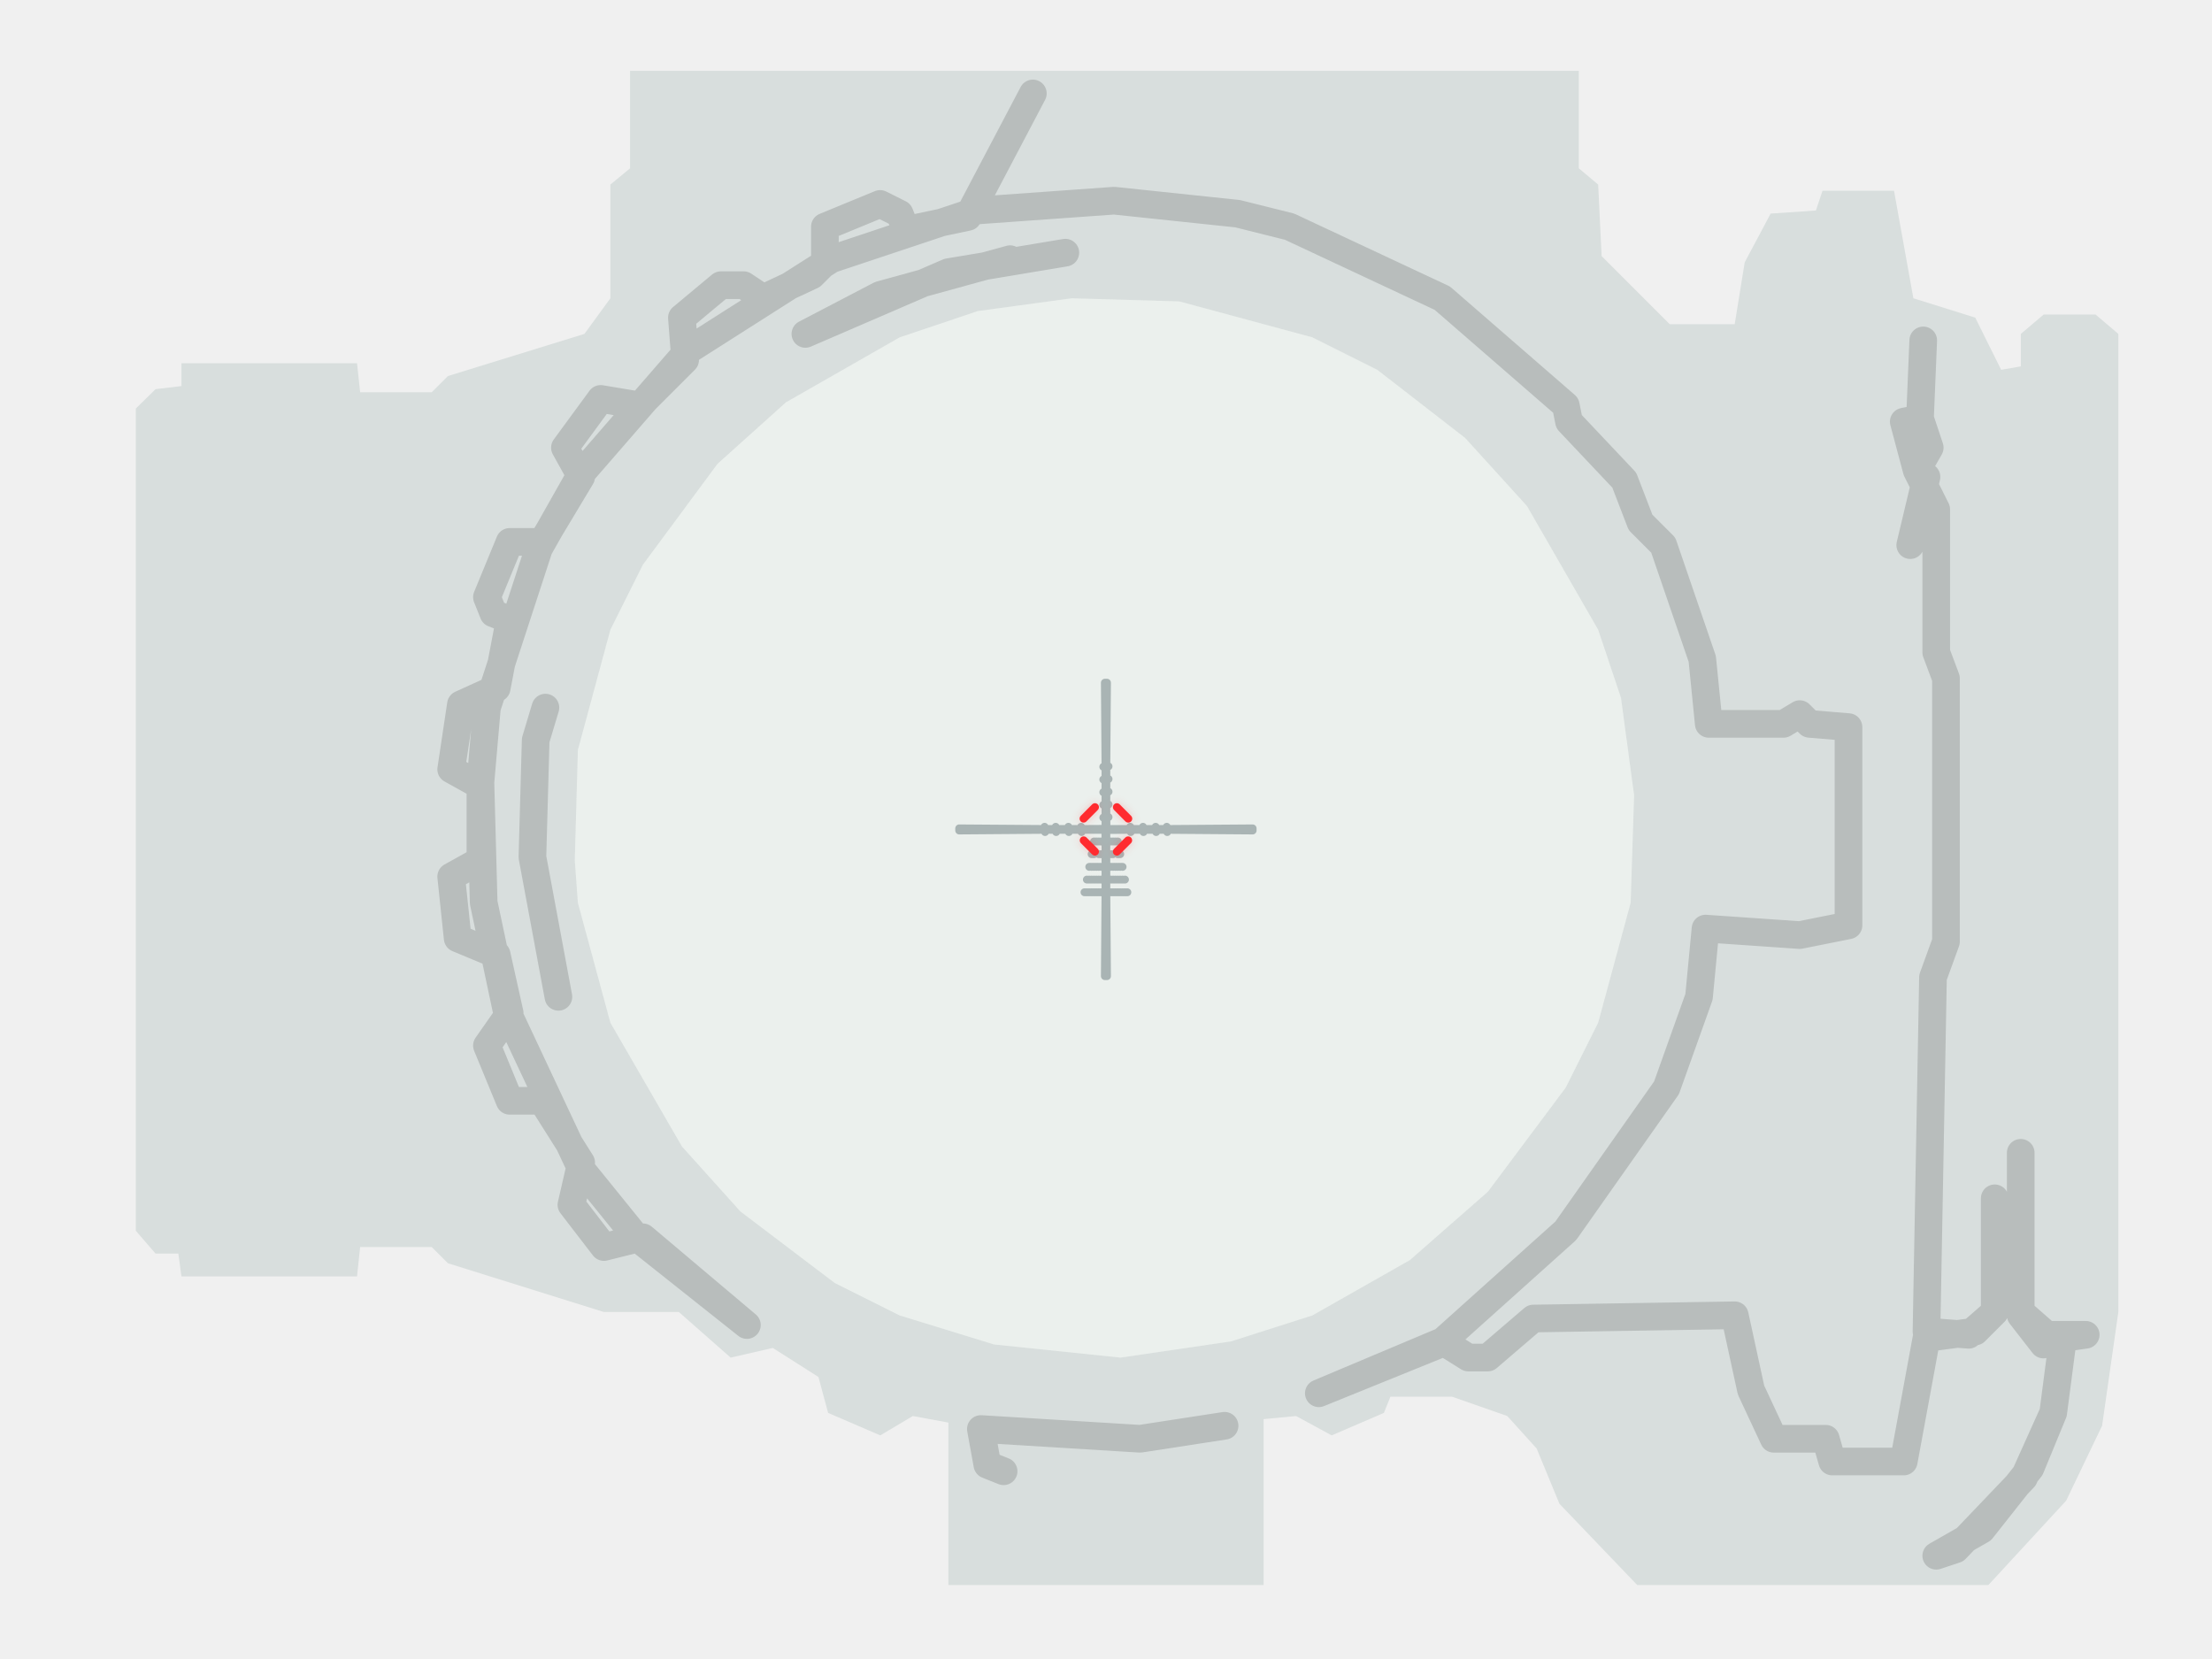
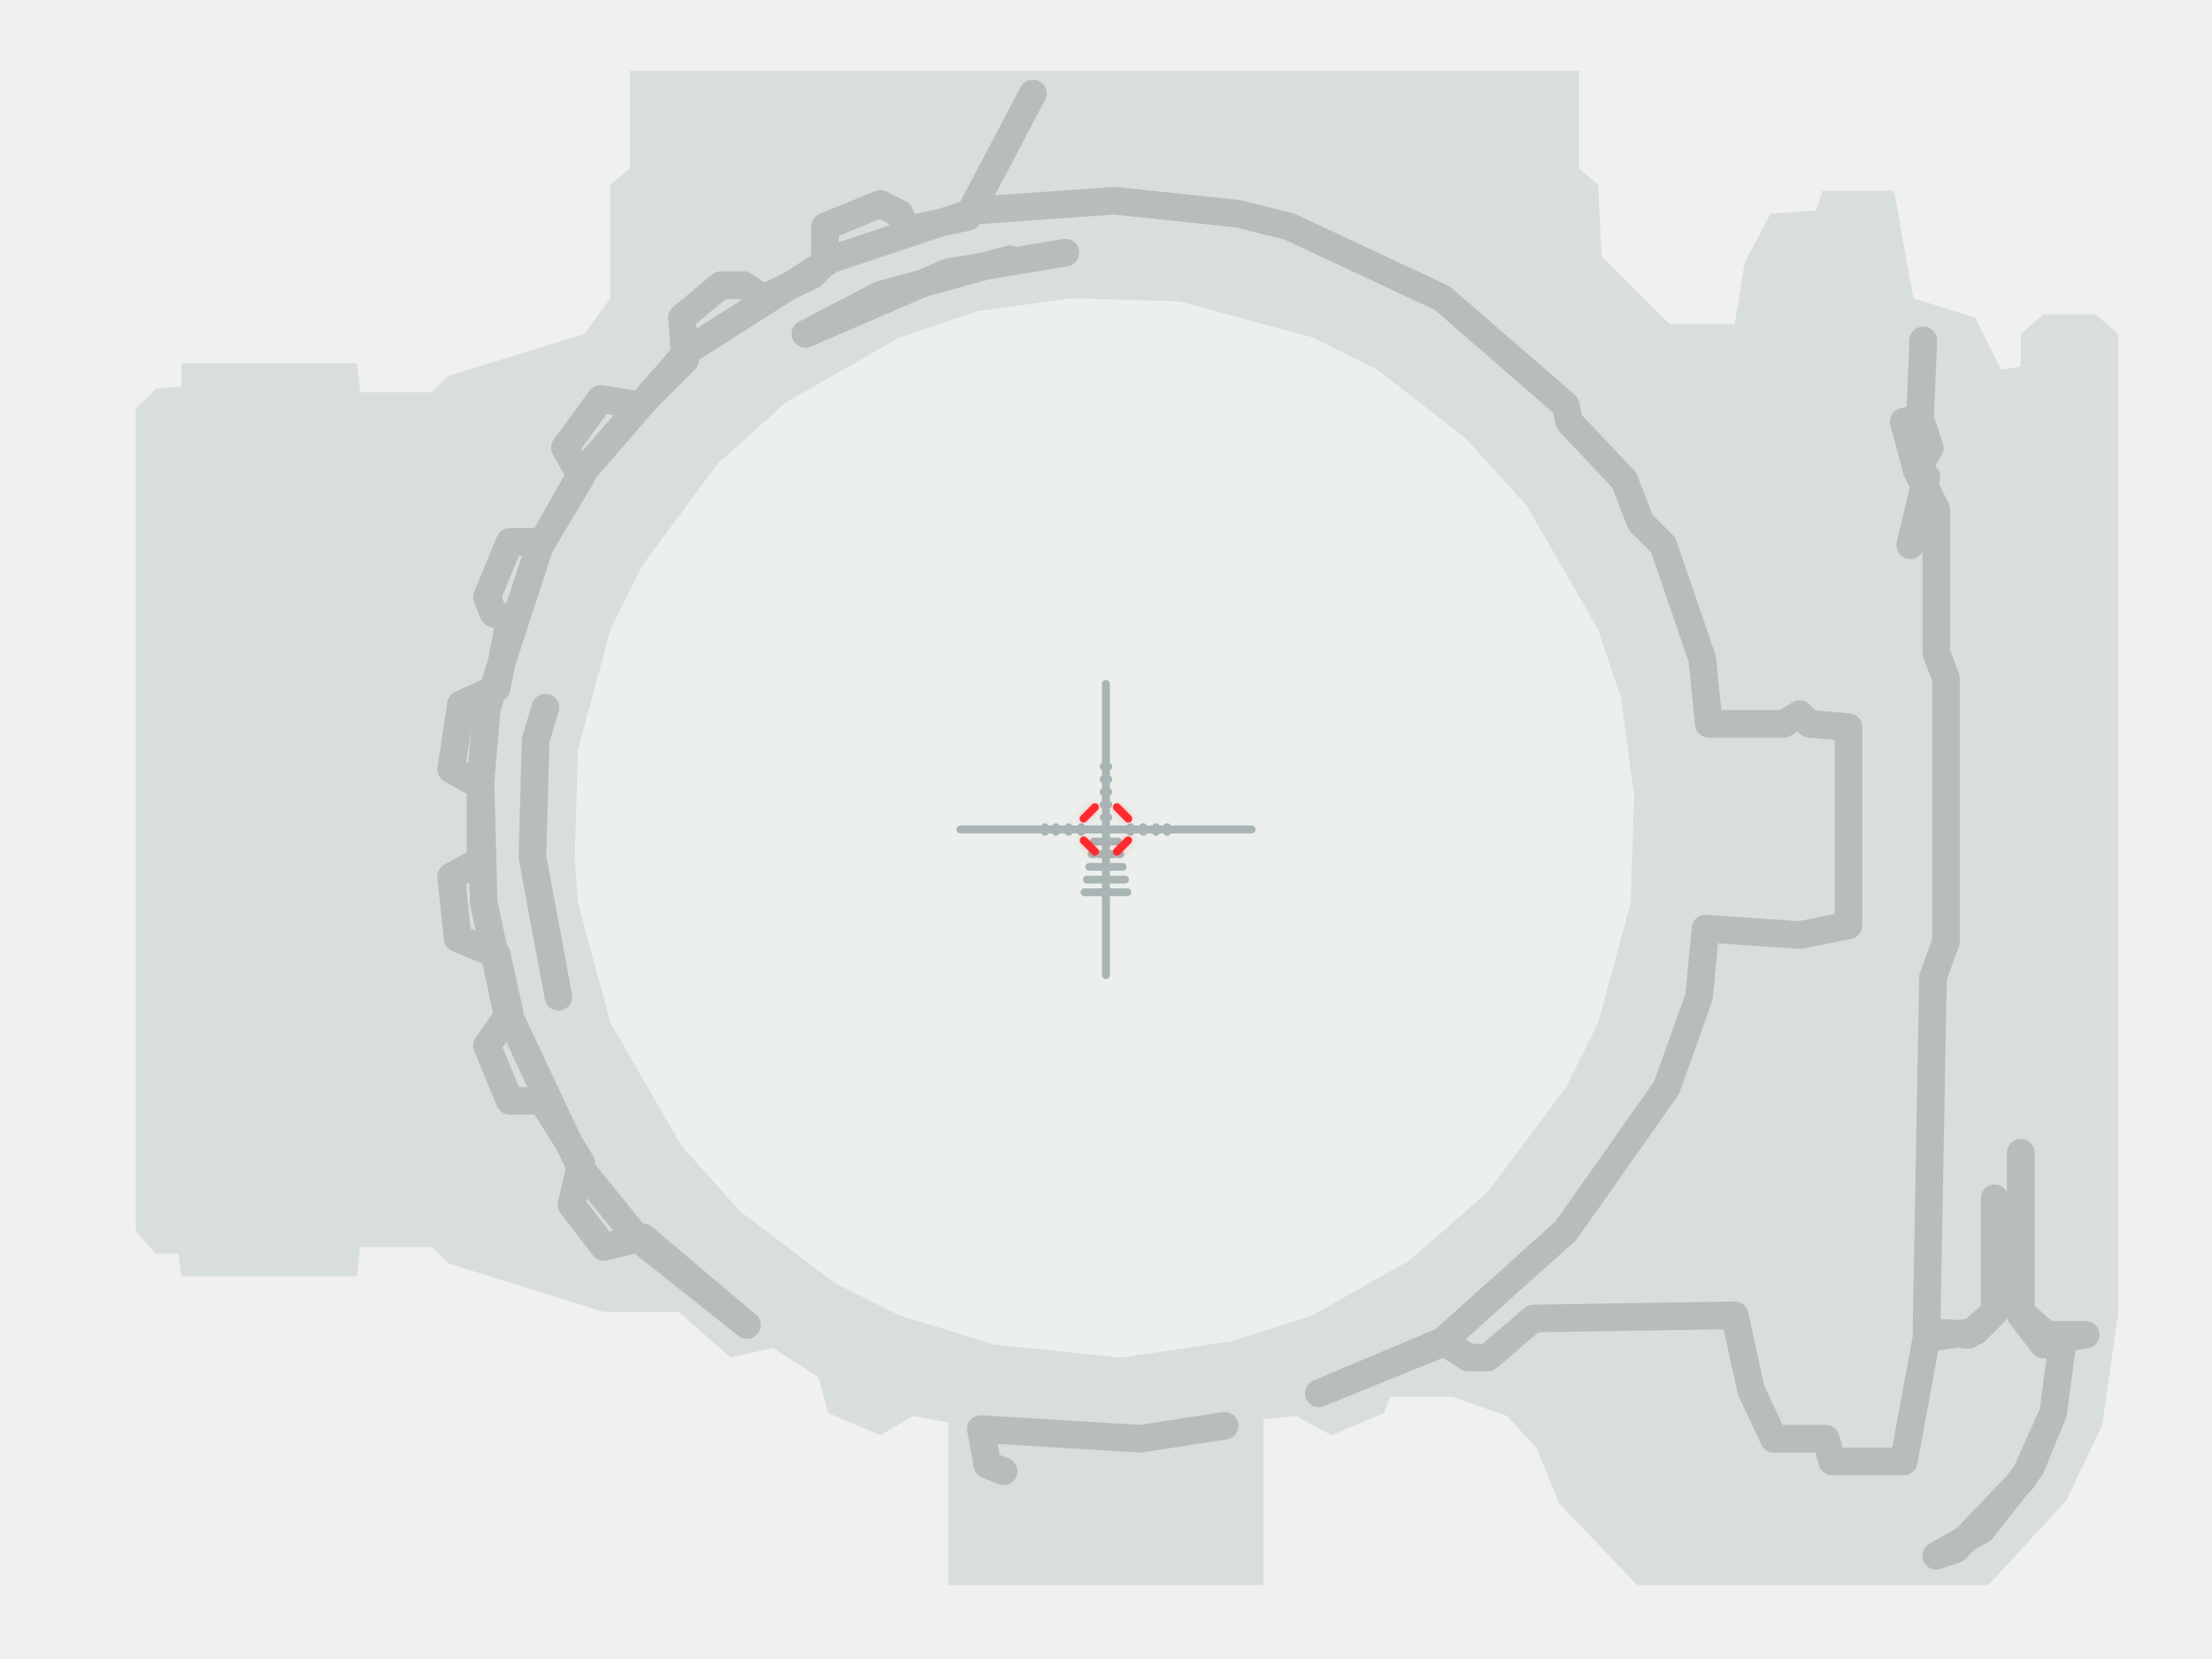
<svg xmlns="http://www.w3.org/2000/svg" viewBox="0 0 64 48">
  <defs>
    <mask id="glass-mccolpvo" maskUnits="userSpaceOnUse" x="-64" y="-64" width="192" height="192">
      <rect x="-64" y="-64" width="192" height="192" fill="#fff" />
      <path d="M31.01,8.63 L28.29,9.00 L26.03,9.76 L22.74,11.64 L20.76,13.42 L18.60,16.34 L17.66,18.22 L16.72,21.70 L16.63,24.89 L16.72,26.12 L17.66,29.59 L19.73,33.17 L21.42,35.05 L24.15,37.12 L26.03,38.06 L28.76,38.90 L32.42,39.28 L35.62,38.81 L37.97,38.06 L40.79,36.46 L43.05,34.48 L45.30,31.47 L46.24,29.59 L47.18,26.12 L47.28,23.01 L46.90,20.19 L46.24,18.22 L44.18,14.64 L42.39,12.67 L39.85,10.70 L37.97,9.76 L34.12,8.72Z" fill="#000" />
    </mask>
  </defs>
  <g mask="url(#glass-mccolpvo)">
    <path d="M3.93,11.82 L3.93,35.61 L4.50,36.27 L5.16,36.27 L5.25,36.93 L10.33,36.93 L10.42,36.08 L12.49,36.08 L12.96,36.55 L17.47,37.96 L19.64,37.96 L21.14,39.28 L22.36,39.00 L23.68,39.84 L23.96,40.88 L25.47,41.53 L26.41,40.97 L27.44,41.16 L27.44,45.86 L36.56,45.86 L36.56,41.06 L37.50,40.97 L38.53,41.53 L40.04,40.88 L40.23,40.41 L42.01,40.41 L43.61,40.97 L44.46,41.91 L45.12,43.51 L47.37,45.86 L57.53,45.86 L59.78,43.42 L60.82,41.25 L61.29,37.96 L61.29,9.66 L60.63,9.10 L59.13,9.10 L58.47,9.66 L58.47,10.60 L57.90,10.70 L57.15,9.19 L55.36,8.63 L54.80,5.52 L52.73,5.52 L52.54,6.09 L51.23,6.18 L50.48,7.59 L50.19,9.38 L48.31,9.38 L46.34,7.41 L46.24,5.34 L45.68,4.87 L45.68,2.05 L18.23,2.05 L18.23,4.87 L17.66,5.34 L17.66,8.63 L16.91,9.66 L12.96,10.88 L12.49,11.35 L10.42,11.35 L10.33,10.51 L5.25,10.51 L5.25,11.17 L4.50,11.26Z" fill="#d8dedd" fill-rule="evenodd" />
    <g transform="translate(2.994 -5.382) scale(0.09402)" fill="none" stroke="#b8bdbc" stroke-width="8.51" stroke-linecap="round" stroke-linejoin="round">
      <path d="M286,86 L266,124 L247,128 L245,123 L239,120 L222,127 L222,138 L218,142 L203,149 L197,145 L190,145 L178,155 L179,168 L165,182 L153,180 L142,195 L147,204 L135,224 L125,224 L118,241 L120,246 L125,248 L121,269 L110,274 L107,294 L116,299 L116,322 L107,327 L109,346 L121,351 L125,369 L118,379 L125,396 L135,396 L147,415 L144,428 L154,441 L166,438 L198,465 L164,438 L147,417 L124,368 L117,335 L116,298 L118,275 L134,226 L147,203 L180,165 L224,137 L269,122 L311,119 L349,123 L365,127 L412,149 L450,182 L451,187 L468,205 L473,218 L480,225 L492,260 L494,280 L517,280 L522,277 L525,280 L537,281 L537,342 L522,345 L493,343 L491,364 L481,392 L450,436 L411,471 L374,486 L412,470 L420,475 L426,475 L440,463 L502,462 L507,485 L514,500 L530,500 L532,507 L554,507 L561,469 L576,467 L582,461 L582,451 L589,449 L590,462 L597,471 L598,468 L603,469 L600,492 L591,512 L570,534 L564,536 L578,528 L593,509 L600,492 L603,469 L610,468 L598,468 L590,461 L590,412 L590,447 L587,450 L582,449 L582,426 L582,461 L574,468 L561,467 L563,358 L567,347 L567,266 L564,258 L564,214 L558,202 L562,195 L559,186 L560,162 L559,186 L554,187 L558,202 L561,204 L556,225 L559,213 L564,215 L564,219" />
      <path d="M345,496 L319,500 L270,497 L272,508 L277,510" />
      <path d="M296,135 L260,141 L216,160 L239,148 L279,137" />
      <path d="M136,275 L133,285 L132,321 L140,364" />
    </g>
  </g>
  <path d="M31.01,8.63 L28.29,9.00 L26.03,9.76 L22.74,11.64 L20.76,13.42 L18.60,16.34 L17.66,18.22 L16.72,21.70 L16.63,24.89 L16.72,26.12 L17.66,29.59 L19.73,33.17 L21.42,35.05 L24.15,37.12 L26.03,38.06 L28.76,38.90 L32.42,39.28 L35.62,38.81 L37.97,38.06 L40.79,36.46 L43.05,34.48 L45.30,31.47 L46.24,29.59 L47.18,26.12 L47.28,23.01 L46.90,20.19 L46.24,18.22 L44.18,14.64 L42.39,12.67 L39.85,10.70 L37.97,9.76 L34.12,8.72Z" fill="#b7f0cf" fill-opacity="0.089" />
  <defs>
    <clipPath id="lens-mccolpvo">
      <path d="M31.01,8.63 L28.29,9.00 L26.03,9.76 L22.74,11.64 L20.76,13.42 L18.60,16.34 L17.66,18.22 L16.72,21.70 L16.63,24.89 L16.72,26.12 L17.66,29.59 L19.73,33.17 L21.42,35.05 L24.15,37.12 L26.03,38.06 L28.76,38.90 L32.42,39.28 L35.62,38.81 L37.97,38.06 L40.79,36.46 L43.05,34.48 L45.30,31.47 L46.24,29.59 L47.18,26.12 L47.28,23.01 L46.90,20.19 L46.24,18.22 L44.18,14.64 L42.39,12.67 L39.85,10.70 L37.97,9.76 L34.12,8.72Z" />
    </clipPath>
    <filter id="glow-lens-mccolpvo" filterUnits="userSpaceOnUse" x="-8" y="-8" width="80" height="80">
      <feMorphology operator="dilate" radius="0.114" />
      <feGaussianBlur stdDeviation="0.114" />
    </filter>
    <filter id="soft-lens-mccolpvo" filterUnits="userSpaceOnUse" x="-8" y="-8" width="80" height="80">
      <feGaussianBlur stdDeviation="0.114" />
    </filter>
  </defs>
  <g clip-path="url(#lens-mccolpvo)">
-     <path d="M31.968,19.753 L31.986,22.168 L31.922,22.186 L31.986,22.191 L31.986,22.535 L31.922,22.554 L31.986,22.558 L31.986,22.903 L31.922,22.921 L31.986,22.926 L31.986,23.270 L31.922,23.288 L31.986,23.293 L31.986,23.637 L31.922,23.656 L31.986,23.660 L31.986,23.982 L31.298,23.986 L31.279,23.922 L31.275,23.986 L30.930,23.986 L30.912,23.922 L30.907,23.986 L30.563,23.986 L30.545,23.922 L30.540,23.986 L30.242,23.986 L30.223,23.922 L30.219,23.986 L27.753,23.968 L27.753,24.028 L30.219,24.009 L30.237,24.073 L30.242,24.009 L30.540,24.009 L30.558,24.073 L30.563,24.009 L30.907,24.009 L30.926,24.073 L30.930,24.009 L31.275,24.009 L31.293,24.073 L31.298,24.009 L31.982,24.009 L31.986,24.335 L31.922,24.354 L31.986,24.358 L31.986,24.702 L31.922,24.721 L31.986,24.725 L31.986,25.070 L31.922,25.088 L31.986,25.093 L31.986,25.437 L31.922,25.455 L31.986,25.460 L31.986,25.804 L31.922,25.823 L31.986,25.827 L31.968,28.242 L32.028,28.242 L32.009,25.827 L32.073,25.809 L32.009,25.804 L32.009,25.460 L32.073,25.442 L32.009,25.437 L32.009,25.093 L32.073,25.074 L32.009,25.070 L32.009,24.725 L32.073,24.707 L32.009,24.702 L32.009,24.358 L32.073,24.340 L32.009,24.335 L32.009,24.014 L32.698,24.009 L32.716,24.073 L32.721,24.009 L33.065,24.009 L33.084,24.073 L33.088,24.009 L33.432,24.009 L33.451,24.073 L33.455,24.009 L33.754,24.009 L33.772,24.073 L33.777,24.009 L36.242,24.028 L36.242,23.968 L33.777,23.986 L33.758,23.922 L33.754,23.986 L33.455,23.986 L33.437,23.922 L33.432,23.986 L33.088,23.986 L33.070,23.922 L33.065,23.986 L32.721,23.986 L32.702,23.922 L32.698,23.986 L32.014,23.986 L32.009,23.660 L32.073,23.642 L32.009,23.637 L32.009,23.293 L32.073,23.275 L32.009,23.270 L32.009,22.926 L32.073,22.907 L32.009,22.903 L32.009,22.558 L32.073,22.540 L32.009,22.535 L32.009,22.191 L32.073,22.173 L32.009,22.168 L32.028,19.753Z" stroke="#a9b4b4" stroke-width="0.229" fill="none" stroke-linejoin="round" />
+     <path d="M31.998,19.787 L31.998,22.175 L31.933,22.180 L31.998,22.184 L31.998,22.542 L31.933,22.547 L31.998,22.551 L31.998,22.910 L31.933,22.914 L31.998,22.919 L31.998,23.277 L31.933,23.281 L31.998,23.286 L31.998,23.644 L31.933,23.649 L31.998,23.653 L31.998,23.993 L31.291,23.998 L31.286,23.933 L31.281,23.998 L30.923,23.998 L30.919,23.933 L30.914,23.998 L30.556,23.998 L30.551,23.933 L30.547,23.998 L30.235,23.998 L30.230,23.933 L30.225,23.998 L27.787,23.998 L30.225,23.998 L30.230,24.067 L30.235,23.998 L30.547,23.998 L30.551,24.067 L30.556,23.998 L30.914,23.998 L30.919,24.067 L30.923,23.998 L31.281,23.998 L31.286,24.067 L31.291,23.998 L31.998,24.002 L31.998,24.342 L31.933,24.347 L31.998,24.351 L31.998,24.709 L31.933,24.714 L31.998,24.719 L31.998,25.077 L31.933,25.081 L31.998,25.086 L31.998,25.444 L31.933,25.449 L31.998,25.453 L31.998,25.811 L31.933,25.816 L31.998,25.820 L31.998,28.213 L31.998,25.820 L32.067,25.816 L31.998,25.811 L31.998,25.453 L32.067,25.449 L31.998,25.444 L31.998,25.086 L32.067,25.081 L31.998,25.077 L31.998,24.719 L32.067,24.714 L31.998,24.709 L31.998,24.351 L32.067,24.347 L31.998,24.342 L31.998,24.002 L32.705,23.998 L32.709,24.067 L32.714,23.998 L33.072,23.998 L33.077,24.067 L33.081,23.998 L33.439,23.998 L33.444,24.067 L33.449,23.998 L33.761,23.998 L33.765,24.067 L33.770,23.998 L36.213,23.998 L33.770,23.998 L33.765,23.933 L33.761,23.998 L33.449,23.998 L33.444,23.933 L33.439,23.998 L33.081,23.998 L33.077,23.933 L33.072,23.998 L32.714,23.998 L32.709,23.933 L32.705,23.998 L32.002,23.998 L31.998,23.653 L32.067,23.649 L31.998,23.644 L31.998,23.286 L32.067,23.281 L31.998,23.277 L31.998,22.919 L32.067,22.914 L31.998,22.910 L31.998,22.551 L32.067,22.547 L31.998,22.542 L31.998,22.184 L32.067,22.180 L31.998,22.175Z" stroke="#a9b4b4" stroke-width="0.229" fill="none" stroke-linejoin="round" />
    <circle cx="31.653" cy="24.347" r="0.114" fill="#a9b4b4" />
    <circle cx="31.722" cy="24.347" r="0.114" fill="#a9b4b4" />
    <circle cx="31.791" cy="24.347" r="0.114" fill="#a9b4b4" />
    <circle cx="31.860" cy="24.347" r="0.114" fill="#a9b4b4" />
    <circle cx="32.135" cy="24.347" r="0.114" fill="#a9b4b4" />
    <circle cx="32.204" cy="24.347" r="0.114" fill="#a9b4b4" />
    <circle cx="32.273" cy="24.347" r="0.114" fill="#a9b4b4" />
    <circle cx="32.342" cy="24.347" r="0.114" fill="#a9b4b4" />
    <circle cx="31.584" cy="24.714" r="0.114" fill="#a9b4b4" />
    <circle cx="31.653" cy="24.714" r="0.114" fill="#a9b4b4" />
    <circle cx="31.791" cy="24.714" r="0.114" fill="#a9b4b4" />
    <circle cx="31.860" cy="24.714" r="0.114" fill="#a9b4b4" />
    <circle cx="32.135" cy="24.714" r="0.114" fill="#a9b4b4" />
    <circle cx="32.204" cy="24.714" r="0.114" fill="#a9b4b4" />
    <circle cx="32.342" cy="24.714" r="0.114" fill="#a9b4b4" />
    <circle cx="32.411" cy="24.714" r="0.114" fill="#a9b4b4" />
    <circle cx="31.516" cy="25.081" r="0.114" fill="#a9b4b4" />
    <circle cx="31.584" cy="25.081" r="0.114" fill="#a9b4b4" />
    <circle cx="31.653" cy="25.081" r="0.114" fill="#a9b4b4" />
    <circle cx="31.722" cy="25.081" r="0.114" fill="#a9b4b4" />
    <circle cx="31.791" cy="25.081" r="0.114" fill="#a9b4b4" />
    <circle cx="31.860" cy="25.081" r="0.114" fill="#a9b4b4" />
    <circle cx="32.135" cy="25.081" r="0.114" fill="#a9b4b4" />
    <circle cx="32.204" cy="25.081" r="0.114" fill="#a9b4b4" />
    <circle cx="32.273" cy="25.081" r="0.114" fill="#a9b4b4" />
    <circle cx="32.342" cy="25.081" r="0.114" fill="#a9b4b4" />
    <circle cx="32.411" cy="25.081" r="0.114" fill="#a9b4b4" />
    <circle cx="32.480" cy="25.081" r="0.114" fill="#a9b4b4" />
    <circle cx="31.447" cy="25.449" r="0.114" fill="#a9b4b4" />
    <circle cx="31.516" cy="25.449" r="0.114" fill="#a9b4b4" />
    <circle cx="31.584" cy="25.449" r="0.114" fill="#a9b4b4" />
    <circle cx="31.653" cy="25.449" r="0.114" fill="#a9b4b4" />
    <circle cx="31.722" cy="25.449" r="0.114" fill="#a9b4b4" />
    <circle cx="31.791" cy="25.449" r="0.114" fill="#a9b4b4" />
    <circle cx="31.860" cy="25.449" r="0.114" fill="#a9b4b4" />
    <circle cx="32.135" cy="25.449" r="0.114" fill="#a9b4b4" />
    <circle cx="32.204" cy="25.449" r="0.114" fill="#a9b4b4" />
    <circle cx="32.273" cy="25.449" r="0.114" fill="#a9b4b4" />
    <circle cx="32.342" cy="25.449" r="0.114" fill="#a9b4b4" />
    <circle cx="32.411" cy="25.449" r="0.114" fill="#a9b4b4" />
    <circle cx="32.480" cy="25.449" r="0.114" fill="#a9b4b4" />
    <circle cx="32.549" cy="25.449" r="0.114" fill="#a9b4b4" />
    <circle cx="31.378" cy="25.816" r="0.114" fill="#a9b4b4" />
    <circle cx="31.447" cy="25.816" r="0.114" fill="#a9b4b4" />
    <circle cx="31.516" cy="25.816" r="0.114" fill="#a9b4b4" />
    <circle cx="31.584" cy="25.816" r="0.114" fill="#a9b4b4" />
    <circle cx="31.653" cy="25.816" r="0.114" fill="#a9b4b4" />
    <circle cx="31.722" cy="25.816" r="0.114" fill="#a9b4b4" />
    <circle cx="31.791" cy="25.816" r="0.114" fill="#a9b4b4" />
    <circle cx="31.860" cy="25.816" r="0.114" fill="#a9b4b4" />
    <circle cx="32.135" cy="25.816" r="0.114" fill="#a9b4b4" />
    <circle cx="32.204" cy="25.816" r="0.114" fill="#a9b4b4" />
    <circle cx="32.273" cy="25.816" r="0.114" fill="#a9b4b4" />
    <circle cx="32.342" cy="25.816" r="0.114" fill="#a9b4b4" />
    <circle cx="32.411" cy="25.816" r="0.114" fill="#a9b4b4" />
    <circle cx="32.480" cy="25.816" r="0.114" fill="#a9b4b4" />
    <circle cx="32.549" cy="25.816" r="0.114" fill="#a9b4b4" />
    <circle cx="32.618" cy="25.816" r="0.114" fill="#a9b4b4" />
    <g filter="url(#soft-lens-mccolpvo)" opacity="0.25">
      <path d="M31.681,23.354 L31.351,23.686" stroke="#ff2b2f" stroke-width="0.229" stroke-linecap="round" fill="none" />
      <path d="M32.315,23.354 L32.644,23.686" stroke="#ff2b2f" stroke-width="0.229" stroke-linecap="round" fill="none" />
      <path d="M31.355,24.314 L31.681,24.641" stroke="#ff2b2f" stroke-width="0.229" stroke-linecap="round" fill="none" />
      <path d="M32.641,24.314 L32.314,24.641" stroke="#ff2b2f" stroke-width="0.229" stroke-linecap="round" fill="none" />
    </g>
    <path d="M31.681,23.354 L31.351,23.686" stroke="#ff2b2f" stroke-width="0.229" stroke-linecap="round" fill="none" />
    <path d="M32.315,23.354 L32.644,23.686" stroke="#ff2b2f" stroke-width="0.229" stroke-linecap="round" fill="none" />
    <path d="M31.355,24.314 L31.681,24.641" stroke="#ff2b2f" stroke-width="0.229" stroke-linecap="round" fill="none" />
    <path d="M32.641,24.314 L32.314,24.641" stroke="#ff2b2f" stroke-width="0.229" stroke-linecap="round" fill="none" />
  </g>
</svg>
